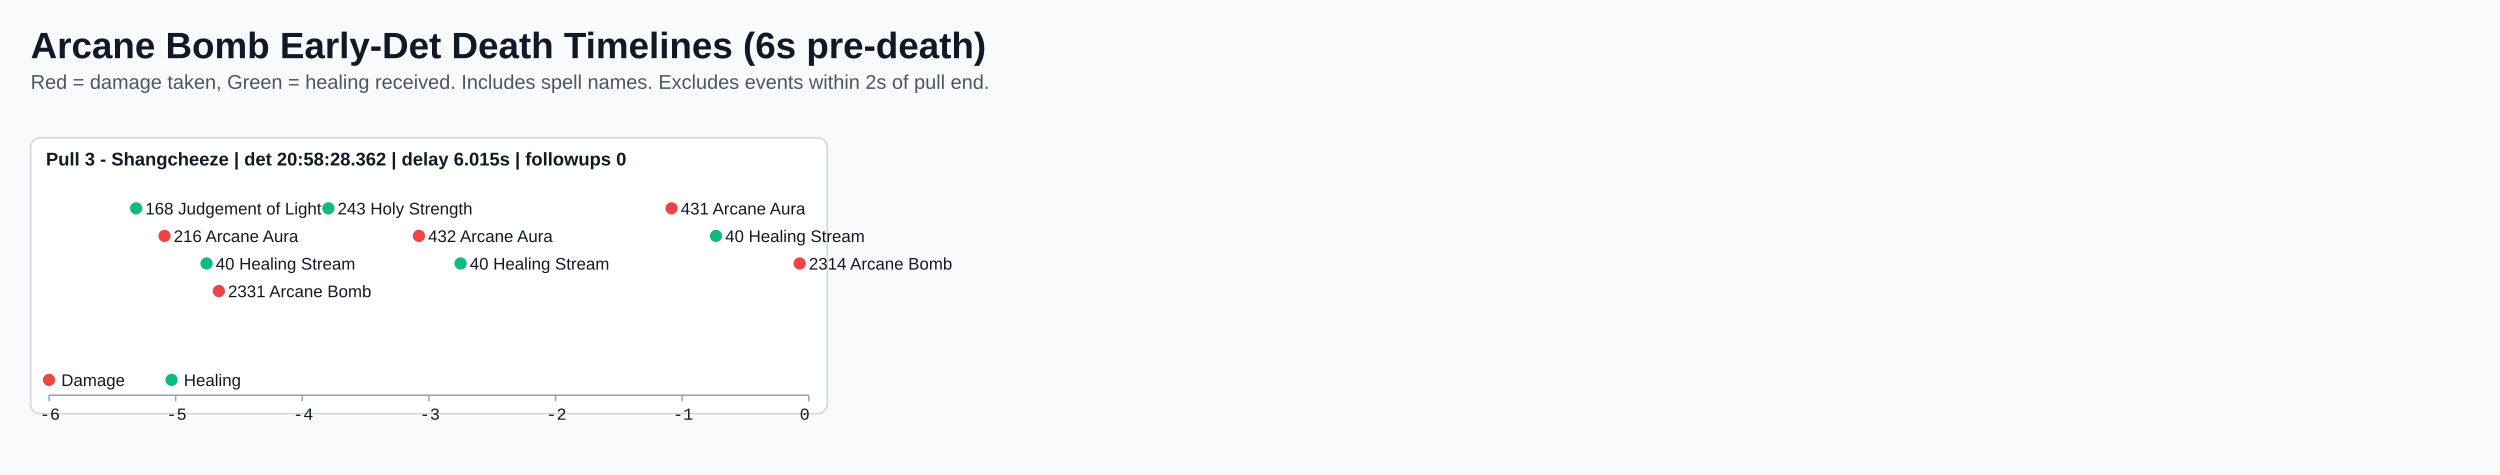
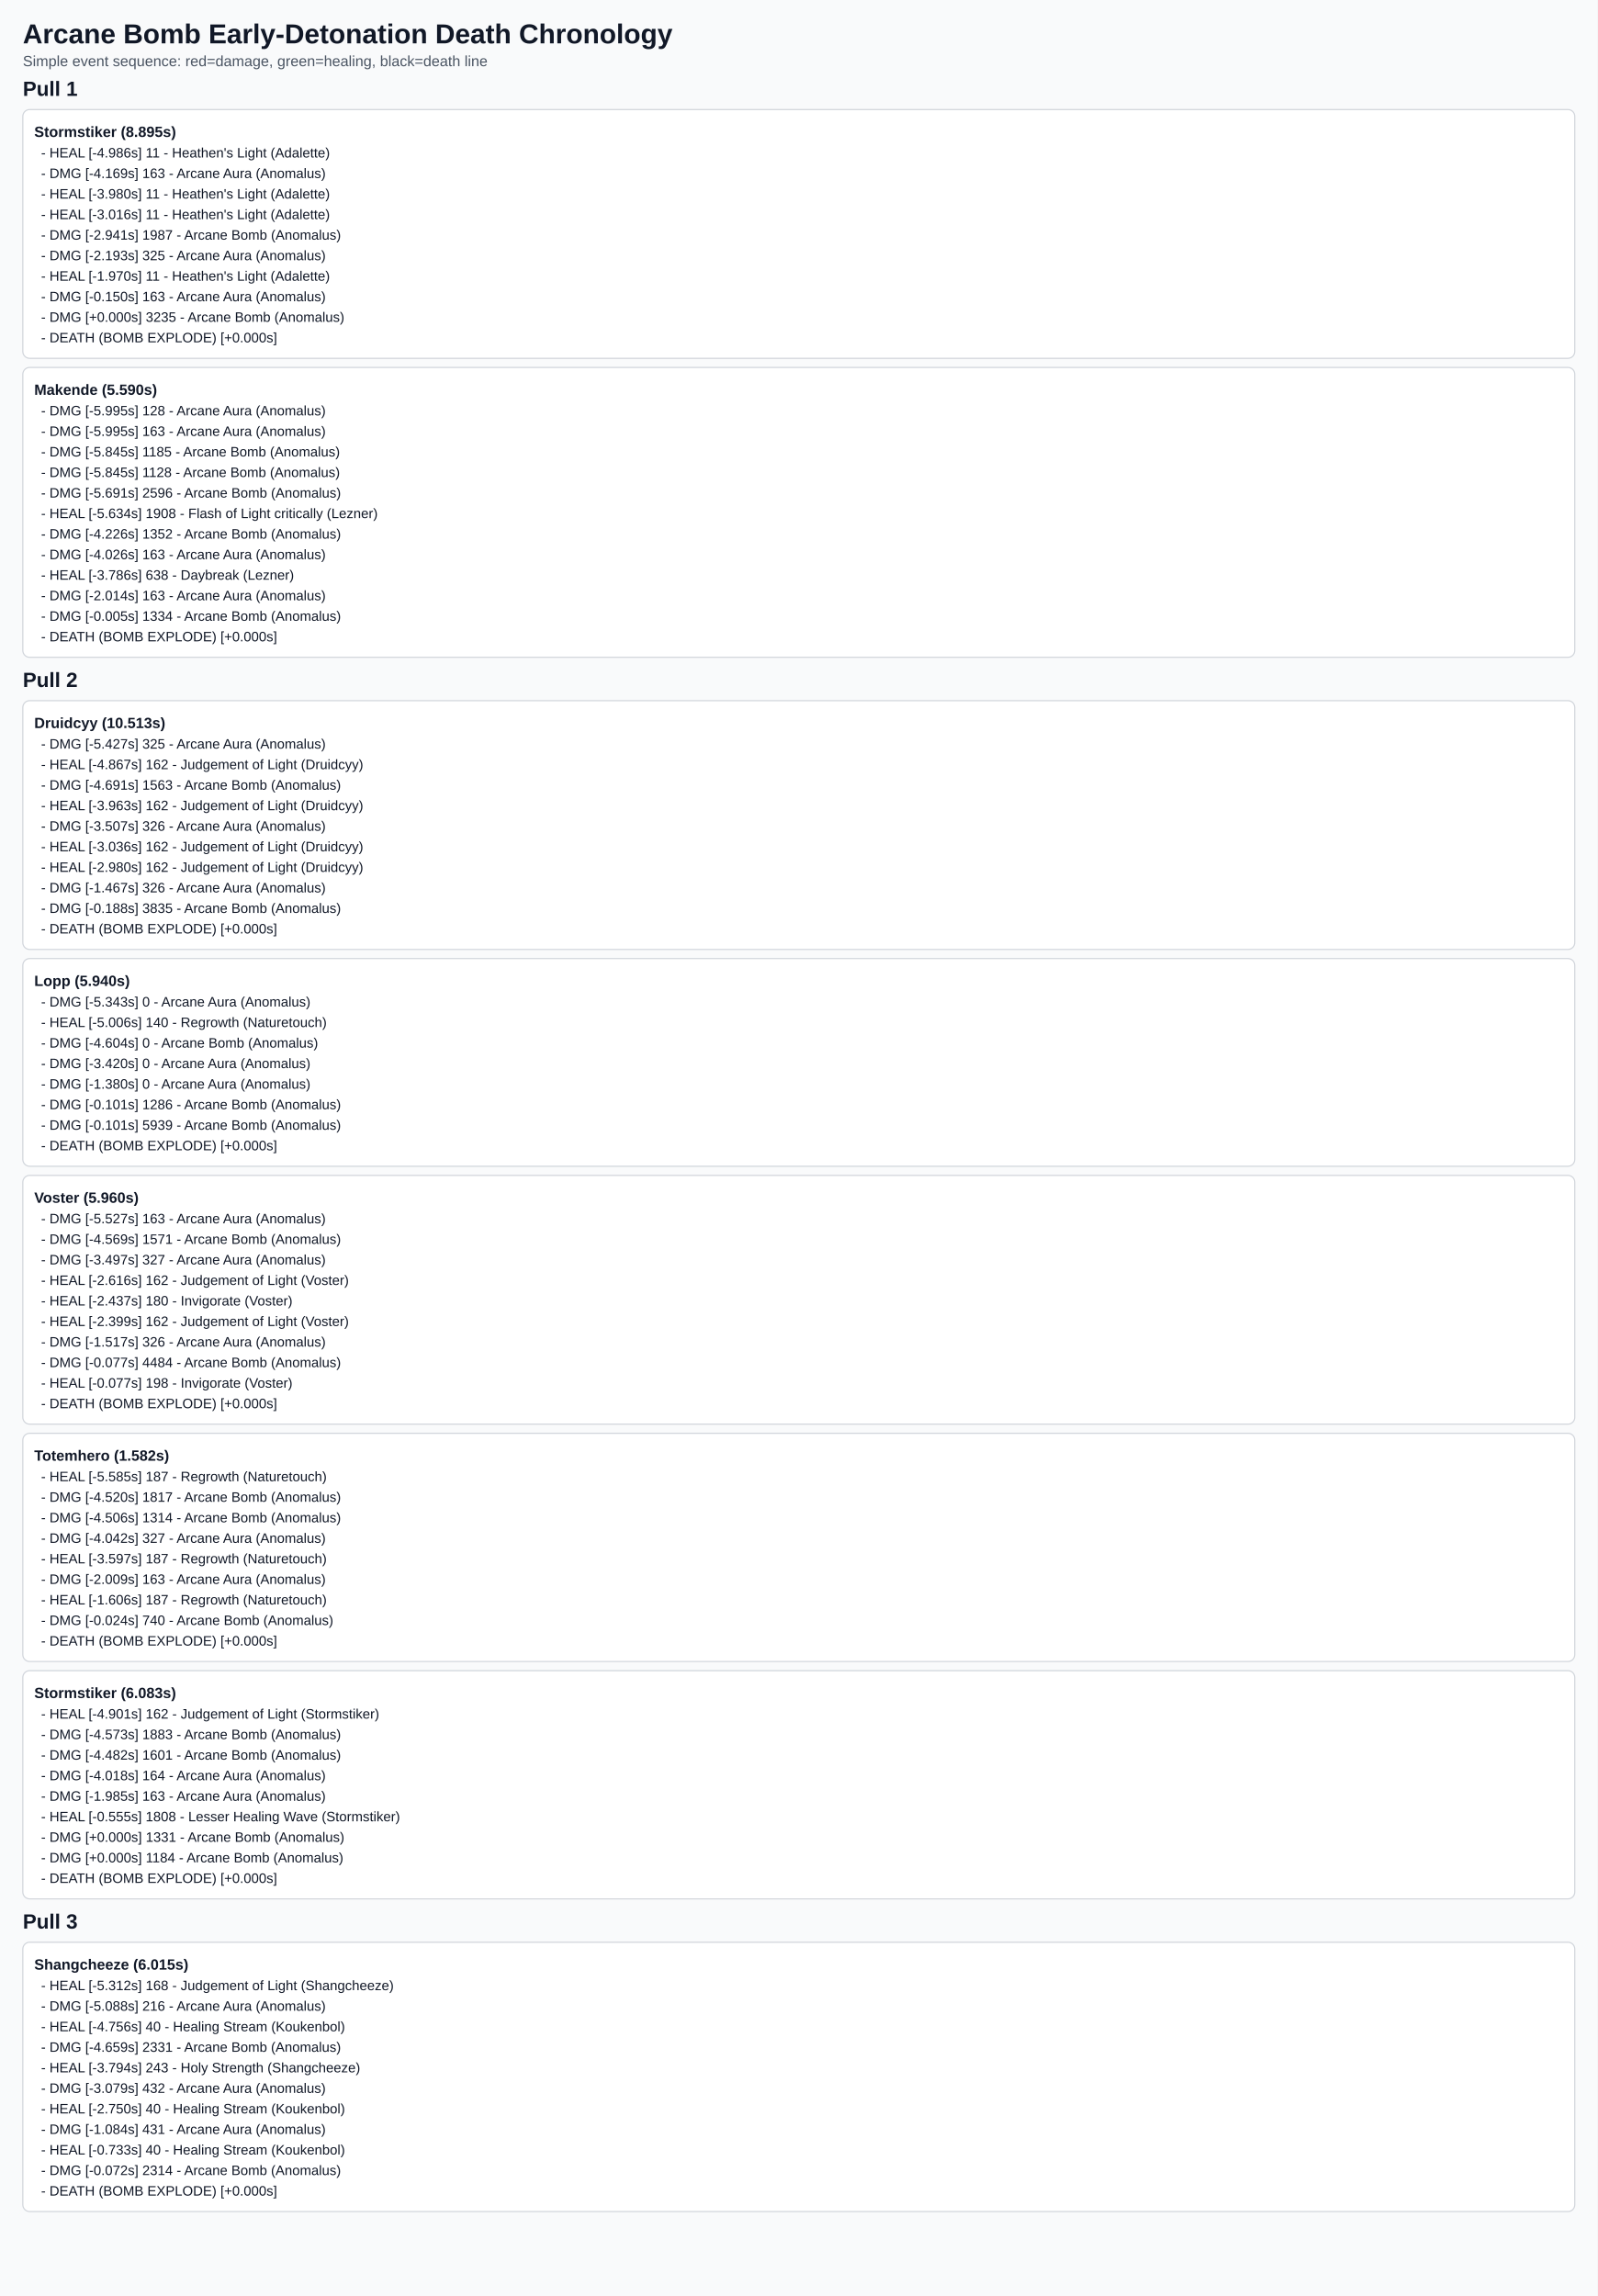
- <svg xmlns="http://www.w3.org/2000/svg" width="1632" height="310" viewBox="0 0 1632 310">
+ <svg xmlns="http://www.w3.org/2000/svg" width="1400" height="2012" viewBox="0 0 1400 2012">
  <style>
  .title { font: 700 24px Arial, sans-serif; fill: #111827; }
  .sub { font: 400 13px Arial, sans-serif; fill: #4b5563; }
-   .head { font: 700 12px Arial, sans-serif; fill: #111827; }
-   .txt { font: 11px Arial, sans-serif; fill: #111827; }
-   .mono { font: 11px "Courier New", monospace; fill: #111827; }
+   .pull { font: 700 18px Arial, sans-serif; fill: #111827; }
+   .person { font: 700 13px Arial, sans-serif; fill: #111827; }
+   .txt { font: 12px Arial, sans-serif; fill: #111827; }
</style>
-   <rect x="0" y="0" width="1632" height="310" fill="#f9fafb" />
-   <text x="20" y="38" class="title">Arcane Bomb Early-Det Death Timelines (6s pre-death)</text>
-   <text x="20" y="58" class="sub">Red = damage taken, Green = healing received. Includes spell names. Excludes events within 2s of pull end.</text>
-   <rect x="20" y="90" width="520" height="180" fill="white" stroke="#d1d5db" rx="6" />
-   <text x="30" y="108" class="head">Pull 3 - Shangcheeze | det 20:58:28.362 | delay 6.015s | followups 0</text>
-   <line x1="32" y1="258" x2="528" y2="258" stroke="#9ca3af" />
-   <line x1="32.0" y1="258" x2="32.0" y2="262" stroke="#9ca3af" />
-   <text x="26.0" y="274" class="mono">-6</text>
-   <line x1="114.667" y1="258" x2="114.667" y2="262" stroke="#9ca3af" />
-   <text x="108.667" y="274" class="mono">-5</text>
-   <line x1="197.333" y1="258" x2="197.333" y2="262" stroke="#9ca3af" />
-   <text x="191.333" y="274" class="mono">-4</text>
-   <line x1="280.0" y1="258" x2="280.0" y2="262" stroke="#9ca3af" />
-   <text x="274.0" y="274" class="mono">-3</text>
-   <line x1="362.667" y1="258" x2="362.667" y2="262" stroke="#9ca3af" />
-   <text x="356.667" y="274" class="mono">-2</text>
-   <line x1="445.333" y1="258" x2="445.333" y2="262" stroke="#9ca3af" />
-   <text x="439.333" y="274" class="mono">-1</text>
-   <line x1="528.0" y1="258" x2="528.0" y2="262" stroke="#9ca3af" />
-   <text x="522.0" y="274" class="mono">0</text>
-   <circle cx="88.875" cy="136" r="4" fill="#10b981" />
-   <text x="94.875" y="140" class="txt" fill="#10b981">168 Judgement of Light</text>
-   <circle cx="107.392" cy="154" r="4" fill="#ef4444" />
-   <text x="113.392" y="158" class="txt" fill="#ef4444">216 Arcane Aura</text>
-   <circle cx="134.837" cy="172" r="4" fill="#10b981" />
-   <text x="140.837" y="176" class="txt" fill="#10b981">40 Healing Stream</text>
-   <circle cx="142.856" cy="190" r="4" fill="#ef4444" />
-   <text x="148.856" y="194" class="txt" fill="#ef4444">2331 Arcane Bomb</text>
-   <circle cx="214.363" cy="136" r="4" fill="#10b981" />
-   <text x="220.363" y="140" class="txt" fill="#10b981">243 Holy Strength</text>
-   <circle cx="273.469" cy="154" r="4" fill="#ef4444" />
-   <text x="279.469" y="158" class="txt" fill="#ef4444">432 Arcane Aura</text>
-   <circle cx="300.667" cy="172" r="4" fill="#10b981" />
-   <text x="306.667" y="176" class="txt" fill="#10b981">40 Healing Stream</text>
-   <circle cx="438.389" cy="136" r="4" fill="#ef4444" />
-   <text x="444.389" y="140" class="txt" fill="#ef4444">431 Arcane Aura</text>
-   <circle cx="467.405" cy="154" r="4" fill="#10b981" />
-   <text x="473.405" y="158" class="txt" fill="#10b981">40 Healing Stream</text>
-   <circle cx="522.048" cy="172" r="4" fill="#ef4444" />
-   <text x="528.048" y="176" class="txt" fill="#ef4444">2314 Arcane Bomb</text>
-   <circle cx="32" cy="248" r="4" fill="#ef4444" />
-   <text x="40" y="252" class="txt">Damage</text>
-   <circle cx="112" cy="248" r="4" fill="#10b981" />
-   <text x="120" y="252" class="txt">Healing</text>
+   <rect x="0" y="0" width="1400" height="2012" fill="#f9fafb" />
+   <text x="20" y="38" class="title">Arcane Bomb Early-Detonation Death Chronology</text>
+   <text x="20" y="58" class="sub">Simple event sequence: red=damage, green=healing, black=death line</text>
+   <text x="20" y="84" class="pull">Pull 1</text>
+   <rect x="20" y="96" width="1360" height="218" fill="white" stroke="#d1d5db" rx="6" />
+   <text x="30" y="120" class="person">Stormstiker (8.895s)</text>
+   <text x="36" y="138" class="txt" fill="#059669">- HEAL [-4.986s] 11 - Heathen's Light (Adalette)</text>
+   <text x="36" y="156" class="txt" fill="#dc2626">- DMG [-4.169s] 163 - Arcane Aura (Anomalus)</text>
+   <text x="36" y="174" class="txt" fill="#059669">- HEAL [-3.980s] 11 - Heathen's Light (Adalette)</text>
+   <text x="36" y="192" class="txt" fill="#059669">- HEAL [-3.016s] 11 - Heathen's Light (Adalette)</text>
+   <text x="36" y="210" class="txt" fill="#dc2626">- DMG [-2.941s] 1987 - Arcane Bomb (Anomalus)</text>
+   <text x="36" y="228" class="txt" fill="#dc2626">- DMG [-2.193s] 325 - Arcane Aura (Anomalus)</text>
+   <text x="36" y="246" class="txt" fill="#059669">- HEAL [-1.970s] 11 - Heathen's Light (Adalette)</text>
+   <text x="36" y="264" class="txt" fill="#dc2626">- DMG [-0.150s] 163 - Arcane Aura (Anomalus)</text>
+   <text x="36" y="282" class="txt" fill="#dc2626">- DMG [+0.000s] 3235 - Arcane Bomb (Anomalus)</text>
+   <text x="36" y="300" class="txt" fill="#111827">- DEATH (BOMB EXPLODE) [+0.000s]</text>
+   <rect x="20" y="322" width="1360" height="254" fill="white" stroke="#d1d5db" rx="6" />
+   <text x="30" y="346" class="person">Makende (5.590s)</text>
+   <text x="36" y="364" class="txt" fill="#dc2626">- DMG [-5.995s] 128 - Arcane Aura (Anomalus)</text>
+   <text x="36" y="382" class="txt" fill="#dc2626">- DMG [-5.995s] 163 - Arcane Aura (Anomalus)</text>
+   <text x="36" y="400" class="txt" fill="#dc2626">- DMG [-5.845s] 1185 - Arcane Bomb (Anomalus)</text>
+   <text x="36" y="418" class="txt" fill="#dc2626">- DMG [-5.845s] 1128 - Arcane Bomb (Anomalus)</text>
+   <text x="36" y="436" class="txt" fill="#dc2626">- DMG [-5.691s] 2596 - Arcane Bomb (Anomalus)</text>
+   <text x="36" y="454" class="txt" fill="#059669">- HEAL [-5.634s] 1908 - Flash of Light critically (Lezner)</text>
+   <text x="36" y="472" class="txt" fill="#dc2626">- DMG [-4.226s] 1352 - Arcane Bomb (Anomalus)</text>
+   <text x="36" y="490" class="txt" fill="#dc2626">- DMG [-4.026s] 163 - Arcane Aura (Anomalus)</text>
+   <text x="36" y="508" class="txt" fill="#059669">- HEAL [-3.786s] 638 - Daybreak (Lezner)</text>
+   <text x="36" y="526" class="txt" fill="#dc2626">- DMG [-2.014s] 163 - Arcane Aura (Anomalus)</text>
+   <text x="36" y="544" class="txt" fill="#dc2626">- DMG [-0.005s] 1334 - Arcane Bomb (Anomalus)</text>
+   <text x="36" y="562" class="txt" fill="#111827">- DEATH (BOMB EXPLODE) [+0.000s]</text>
+   <text x="20" y="602" class="pull">Pull 2</text>
+   <rect x="20" y="614" width="1360" height="218" fill="white" stroke="#d1d5db" rx="6" />
+   <text x="30" y="638" class="person">Druidcyy (10.513s)</text>
+   <text x="36" y="656" class="txt" fill="#dc2626">- DMG [-5.427s] 325 - Arcane Aura (Anomalus)</text>
+   <text x="36" y="674" class="txt" fill="#059669">- HEAL [-4.867s] 162 - Judgement of Light (Druidcyy)</text>
+   <text x="36" y="692" class="txt" fill="#dc2626">- DMG [-4.691s] 1563 - Arcane Bomb (Anomalus)</text>
+   <text x="36" y="710" class="txt" fill="#059669">- HEAL [-3.963s] 162 - Judgement of Light (Druidcyy)</text>
+   <text x="36" y="728" class="txt" fill="#dc2626">- DMG [-3.507s] 326 - Arcane Aura (Anomalus)</text>
+   <text x="36" y="746" class="txt" fill="#059669">- HEAL [-3.036s] 162 - Judgement of Light (Druidcyy)</text>
+   <text x="36" y="764" class="txt" fill="#059669">- HEAL [-2.980s] 162 - Judgement of Light (Druidcyy)</text>
+   <text x="36" y="782" class="txt" fill="#dc2626">- DMG [-1.467s] 326 - Arcane Aura (Anomalus)</text>
+   <text x="36" y="800" class="txt" fill="#dc2626">- DMG [-0.188s] 3835 - Arcane Bomb (Anomalus)</text>
+   <text x="36" y="818" class="txt" fill="#111827">- DEATH (BOMB EXPLODE) [+0.000s]</text>
+   <rect x="20" y="840" width="1360" height="182" fill="white" stroke="#d1d5db" rx="6" />
+   <text x="30" y="864" class="person">Lopp (5.940s)</text>
+   <text x="36" y="882" class="txt" fill="#dc2626">- DMG [-5.343s] 0 - Arcane Aura (Anomalus)</text>
+   <text x="36" y="900" class="txt" fill="#059669">- HEAL [-5.006s] 140 - Regrowth (Naturetouch)</text>
+   <text x="36" y="918" class="txt" fill="#dc2626">- DMG [-4.604s] 0 - Arcane Bomb (Anomalus)</text>
+   <text x="36" y="936" class="txt" fill="#dc2626">- DMG [-3.420s] 0 - Arcane Aura (Anomalus)</text>
+   <text x="36" y="954" class="txt" fill="#dc2626">- DMG [-1.380s] 0 - Arcane Aura (Anomalus)</text>
+   <text x="36" y="972" class="txt" fill="#dc2626">- DMG [-0.101s] 1286 - Arcane Bomb (Anomalus)</text>
+   <text x="36" y="990" class="txt" fill="#dc2626">- DMG [-0.101s] 5939 - Arcane Bomb (Anomalus)</text>
+   <text x="36" y="1008" class="txt" fill="#111827">- DEATH (BOMB EXPLODE) [+0.000s]</text>
+   <rect x="20" y="1030" width="1360" height="218" fill="white" stroke="#d1d5db" rx="6" />
+   <text x="30" y="1054" class="person">Voster (5.960s)</text>
+   <text x="36" y="1072" class="txt" fill="#dc2626">- DMG [-5.527s] 163 - Arcane Aura (Anomalus)</text>
+   <text x="36" y="1090" class="txt" fill="#dc2626">- DMG [-4.569s] 1571 - Arcane Bomb (Anomalus)</text>
+   <text x="36" y="1108" class="txt" fill="#dc2626">- DMG [-3.497s] 327 - Arcane Aura (Anomalus)</text>
+   <text x="36" y="1126" class="txt" fill="#059669">- HEAL [-2.616s] 162 - Judgement of Light (Voster)</text>
+   <text x="36" y="1144" class="txt" fill="#059669">- HEAL [-2.437s] 180 - Invigorate (Voster)</text>
+   <text x="36" y="1162" class="txt" fill="#059669">- HEAL [-2.399s] 162 - Judgement of Light (Voster)</text>
+   <text x="36" y="1180" class="txt" fill="#dc2626">- DMG [-1.517s] 326 - Arcane Aura (Anomalus)</text>
+   <text x="36" y="1198" class="txt" fill="#dc2626">- DMG [-0.077s] 4484 - Arcane Bomb (Anomalus)</text>
+   <text x="36" y="1216" class="txt" fill="#059669">- HEAL [-0.077s] 198 - Invigorate (Voster)</text>
+   <text x="36" y="1234" class="txt" fill="#111827">- DEATH (BOMB EXPLODE) [+0.000s]</text>
+   <rect x="20" y="1256" width="1360" height="200" fill="white" stroke="#d1d5db" rx="6" />
+   <text x="30" y="1280" class="person">Totemhero (1.582s)</text>
+   <text x="36" y="1298" class="txt" fill="#059669">- HEAL [-5.585s] 187 - Regrowth (Naturetouch)</text>
+   <text x="36" y="1316" class="txt" fill="#dc2626">- DMG [-4.520s] 1817 - Arcane Bomb (Anomalus)</text>
+   <text x="36" y="1334" class="txt" fill="#dc2626">- DMG [-4.506s] 1314 - Arcane Bomb (Anomalus)</text>
+   <text x="36" y="1352" class="txt" fill="#dc2626">- DMG [-4.042s] 327 - Arcane Aura (Anomalus)</text>
+   <text x="36" y="1370" class="txt" fill="#059669">- HEAL [-3.597s] 187 - Regrowth (Naturetouch)</text>
+   <text x="36" y="1388" class="txt" fill="#dc2626">- DMG [-2.009s] 163 - Arcane Aura (Anomalus)</text>
+   <text x="36" y="1406" class="txt" fill="#059669">- HEAL [-1.606s] 187 - Regrowth (Naturetouch)</text>
+   <text x="36" y="1424" class="txt" fill="#dc2626">- DMG [-0.024s] 740 - Arcane Bomb (Anomalus)</text>
+   <text x="36" y="1442" class="txt" fill="#111827">- DEATH (BOMB EXPLODE) [+0.000s]</text>
+   <rect x="20" y="1464" width="1360" height="200" fill="white" stroke="#d1d5db" rx="6" />
+   <text x="30" y="1488" class="person">Stormstiker (6.083s)</text>
+   <text x="36" y="1506" class="txt" fill="#059669">- HEAL [-4.901s] 162 - Judgement of Light (Stormstiker)</text>
+   <text x="36" y="1524" class="txt" fill="#dc2626">- DMG [-4.573s] 1883 - Arcane Bomb (Anomalus)</text>
+   <text x="36" y="1542" class="txt" fill="#dc2626">- DMG [-4.482s] 1601 - Arcane Bomb (Anomalus)</text>
+   <text x="36" y="1560" class="txt" fill="#dc2626">- DMG [-4.018s] 164 - Arcane Aura (Anomalus)</text>
+   <text x="36" y="1578" class="txt" fill="#dc2626">- DMG [-1.985s] 163 - Arcane Aura (Anomalus)</text>
+   <text x="36" y="1596" class="txt" fill="#059669">- HEAL [-0.555s] 1808 - Lesser Healing Wave (Stormstiker)</text>
+   <text x="36" y="1614" class="txt" fill="#dc2626">- DMG [+0.000s] 1331 - Arcane Bomb (Anomalus)</text>
+   <text x="36" y="1632" class="txt" fill="#dc2626">- DMG [+0.000s] 1184 - Arcane Bomb (Anomalus)</text>
+   <text x="36" y="1650" class="txt" fill="#111827">- DEATH (BOMB EXPLODE) [+0.000s]</text>
+   <text x="20" y="1690" class="pull">Pull 3</text>
+   <rect x="20" y="1702" width="1360" height="236" fill="white" stroke="#d1d5db" rx="6" />
+   <text x="30" y="1726" class="person">Shangcheeze (6.015s)</text>
+   <text x="36" y="1744" class="txt" fill="#059669">- HEAL [-5.312s] 168 - Judgement of Light (Shangcheeze)</text>
+   <text x="36" y="1762" class="txt" fill="#dc2626">- DMG [-5.088s] 216 - Arcane Aura (Anomalus)</text>
+   <text x="36" y="1780" class="txt" fill="#059669">- HEAL [-4.756s] 40 - Healing Stream (Koukenbol)</text>
+   <text x="36" y="1798" class="txt" fill="#dc2626">- DMG [-4.659s] 2331 - Arcane Bomb (Anomalus)</text>
+   <text x="36" y="1816" class="txt" fill="#059669">- HEAL [-3.794s] 243 - Holy Strength (Shangcheeze)</text>
+   <text x="36" y="1834" class="txt" fill="#dc2626">- DMG [-3.079s] 432 - Arcane Aura (Anomalus)</text>
+   <text x="36" y="1852" class="txt" fill="#059669">- HEAL [-2.750s] 40 - Healing Stream (Koukenbol)</text>
+   <text x="36" y="1870" class="txt" fill="#dc2626">- DMG [-1.084s] 431 - Arcane Aura (Anomalus)</text>
+   <text x="36" y="1888" class="txt" fill="#059669">- HEAL [-0.733s] 40 - Healing Stream (Koukenbol)</text>
+   <text x="36" y="1906" class="txt" fill="#dc2626">- DMG [-0.072s] 2314 - Arcane Bomb (Anomalus)</text>
+   <text x="36" y="1924" class="txt" fill="#111827">- DEATH (BOMB EXPLODE) [+0.000s]</text>
</svg>
